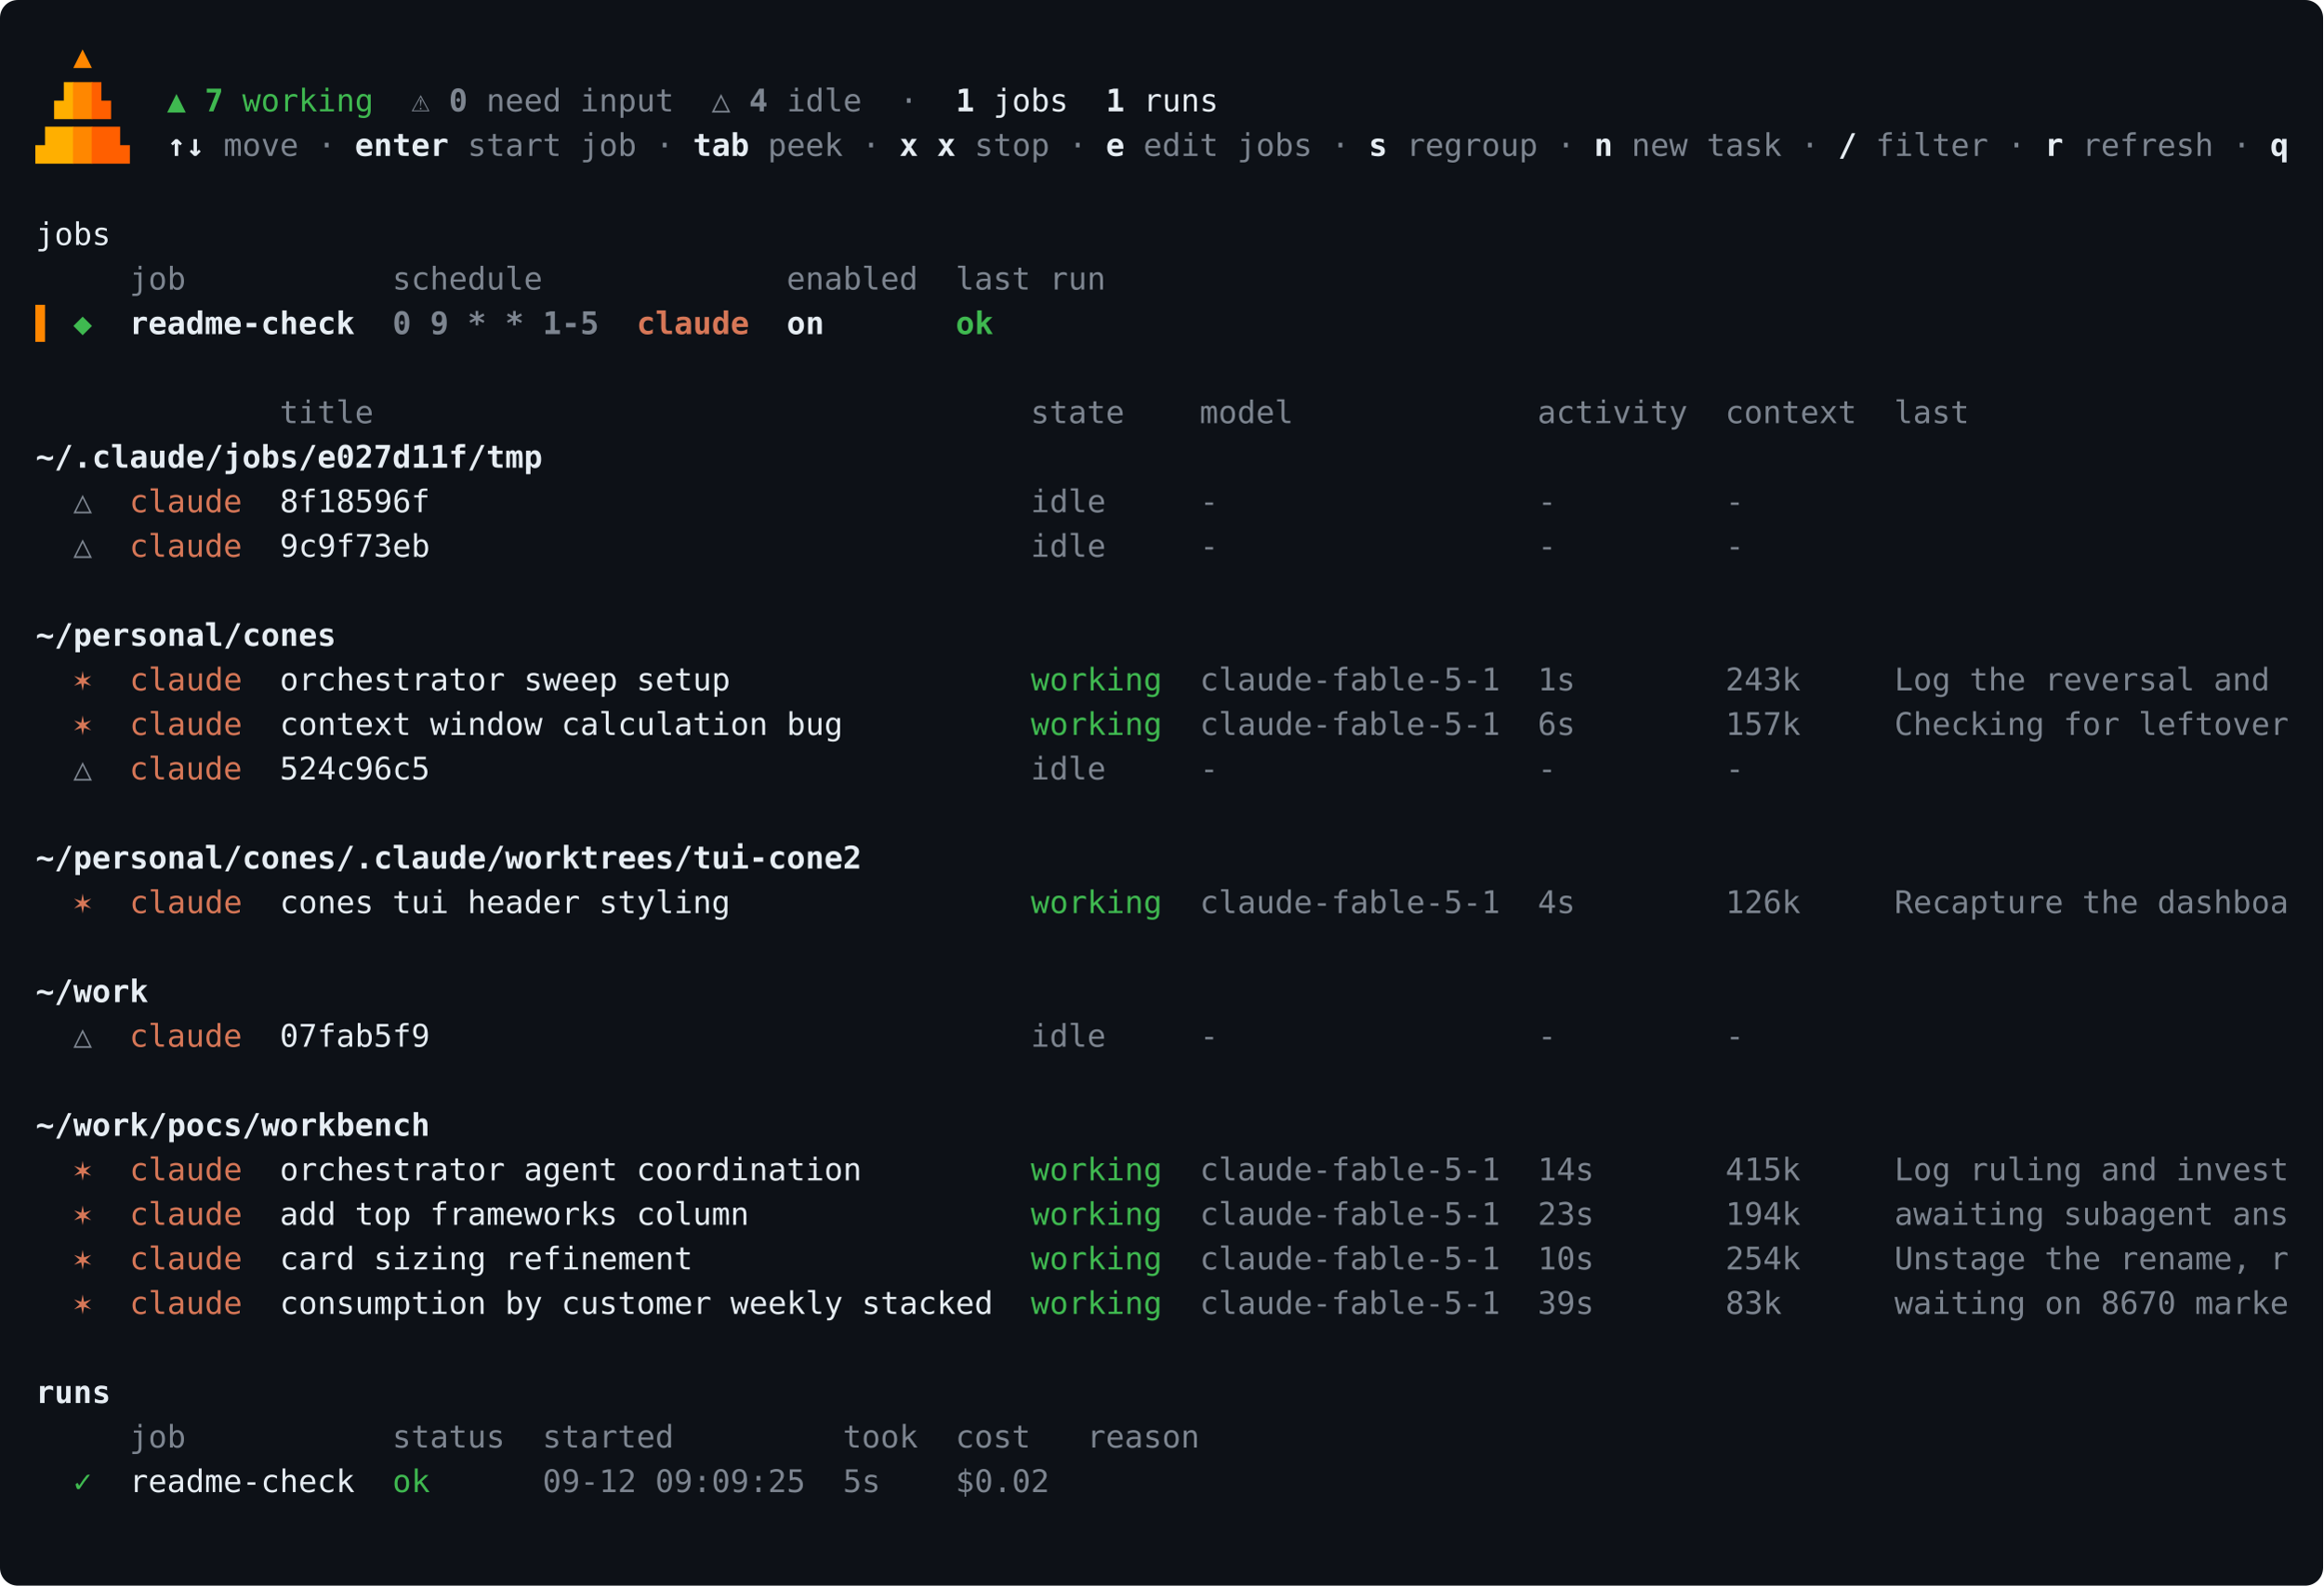
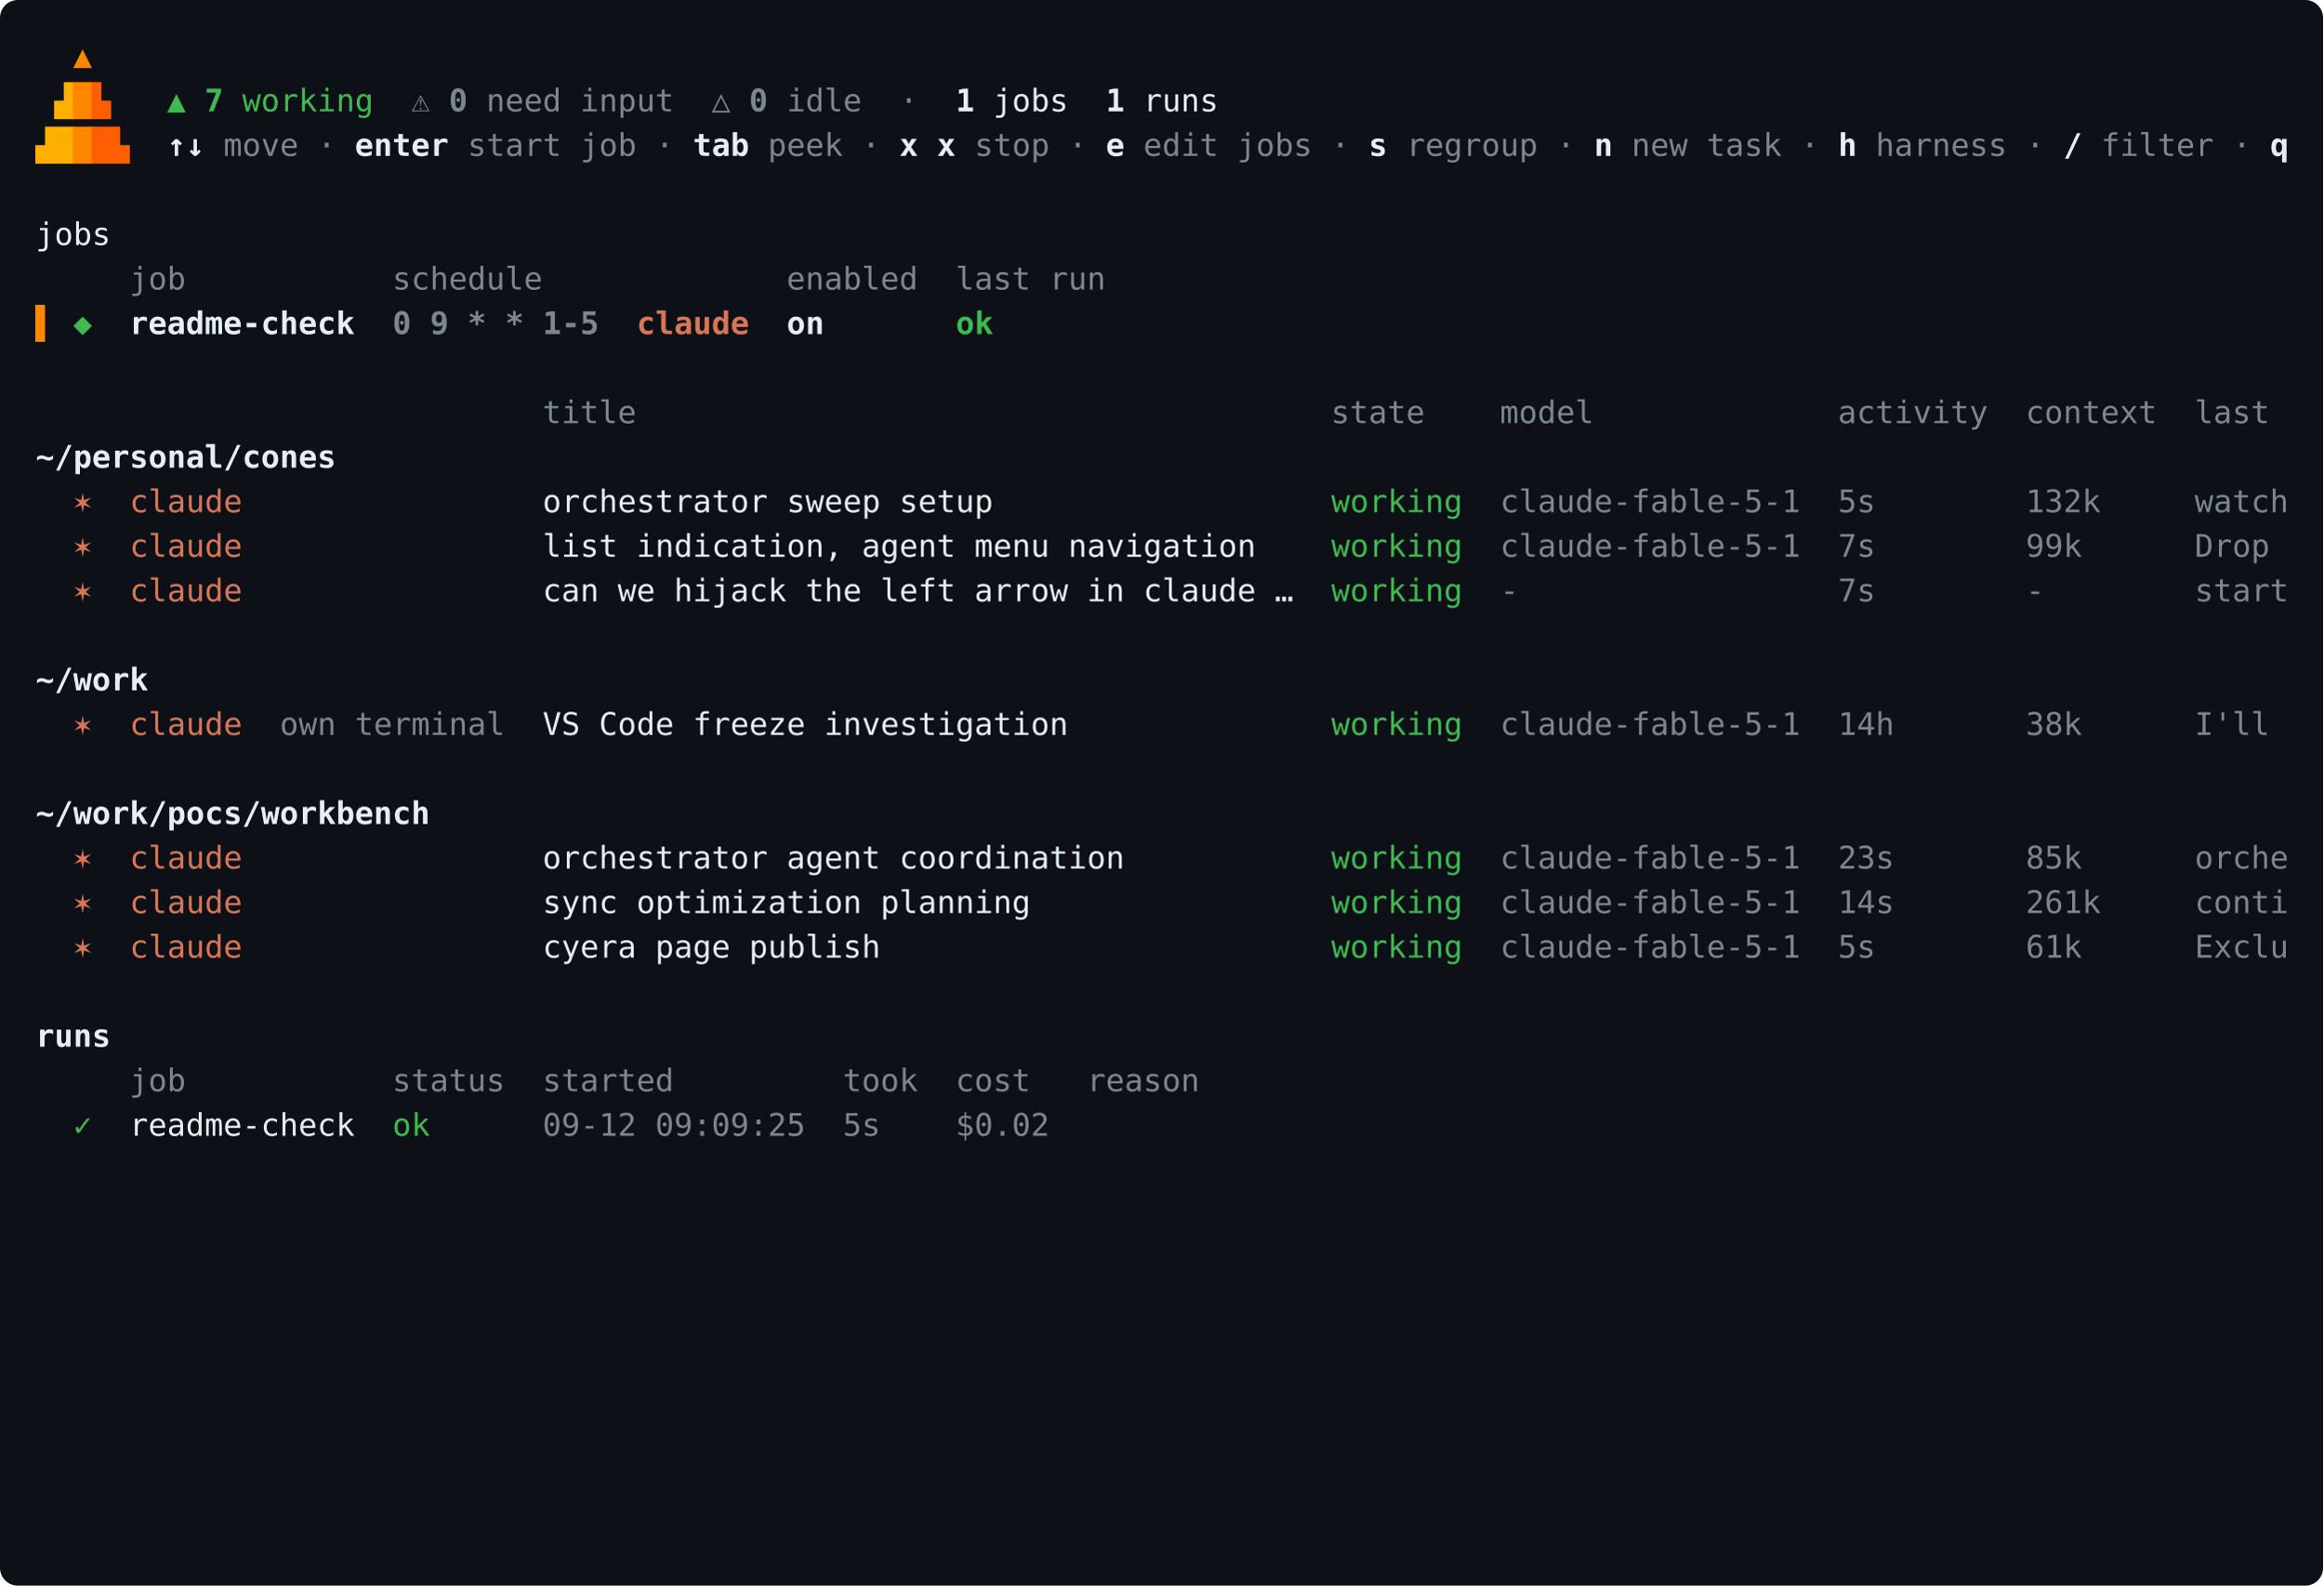
<svg xmlns="http://www.w3.org/2000/svg" width="1043" height="712" viewBox="0 0 1043 712" font-family="SFMono-Regular,Menlo,Consolas,monospace" font-size="14">
  <rect width="1043" height="712" rx="8" fill="#0d1117" />
  <text x="16.0" y="30" xml:space="preserve" textLength="42.1" lengthAdjust="spacingAndGlyphs" fill="#ff8700">  ▲  </text>
  <text x="16.0" y="50" xml:space="preserve" textLength="16.9" lengthAdjust="spacingAndGlyphs" fill="#ffaf00"> ▟</text>
  <text x="32.9" y="50" xml:space="preserve" textLength="8.4" lengthAdjust="spacingAndGlyphs" fill="#ff8700">█</text>
  <text x="41.3" y="50" xml:space="preserve" textLength="16.9" lengthAdjust="spacingAndGlyphs" fill="#ff5f00">▙ </text>
  <text x="75.0" y="50" xml:space="preserve" textLength="16.9" lengthAdjust="spacingAndGlyphs" fill="#3fb950">▲ </text>
  <text x="91.9" y="50" xml:space="preserve" textLength="8.4" lengthAdjust="spacingAndGlyphs" fill="#3fb950" font-weight="700">7</text>
  <text x="100.3" y="50" xml:space="preserve" textLength="67.4" lengthAdjust="spacingAndGlyphs" fill="#3fb950"> working</text>
  <text x="184.6" y="50" xml:space="preserve" textLength="16.9" lengthAdjust="spacingAndGlyphs" fill="#7d8590">⚠ </text>
  <text x="201.5" y="50" xml:space="preserve" textLength="8.4" lengthAdjust="spacingAndGlyphs" fill="#7d8590" font-weight="700">0</text>
  <text x="209.9" y="50" xml:space="preserve" textLength="92.7" lengthAdjust="spacingAndGlyphs" fill="#7d8590"> need input</text>
  <text x="319.5" y="50" xml:space="preserve" textLength="16.9" lengthAdjust="spacingAndGlyphs" fill="#7d8590">△ </text>
-   <text x="336.3" y="50" xml:space="preserve" textLength="8.4" lengthAdjust="spacingAndGlyphs" fill="#7d8590" font-weight="700">4</text>
+   <text x="336.3" y="50" xml:space="preserve" textLength="8.4" lengthAdjust="spacingAndGlyphs" fill="#7d8590" font-weight="700">0</text>
  <text x="344.8" y="50" xml:space="preserve" textLength="42.1" lengthAdjust="spacingAndGlyphs" fill="#7d8590"> idle</text>
  <text x="403.8" y="50" xml:space="preserve" textLength="25.3" lengthAdjust="spacingAndGlyphs" fill="#7d8590">·  </text>
  <text x="429.1" y="50" xml:space="preserve" textLength="8.4" lengthAdjust="spacingAndGlyphs" fill="#e6edf3" font-weight="700">1</text>
  <text x="437.5" y="50" xml:space="preserve" textLength="59.0" lengthAdjust="spacingAndGlyphs" fill="#e6edf3"> jobs  </text>
  <text x="496.5" y="50" xml:space="preserve" textLength="8.4" lengthAdjust="spacingAndGlyphs" fill="#e6edf3" font-weight="700">1</text>
  <text x="504.9" y="50" xml:space="preserve" textLength="42.1" lengthAdjust="spacingAndGlyphs" fill="#e6edf3"> runs</text>
  <text x="16.0" y="70" xml:space="preserve" textLength="16.9" lengthAdjust="spacingAndGlyphs" fill="#ffaf00">▟█</text>
  <text x="32.9" y="70" xml:space="preserve" textLength="8.4" lengthAdjust="spacingAndGlyphs" fill="#ff8700">█</text>
  <text x="41.3" y="70" xml:space="preserve" textLength="16.9" lengthAdjust="spacingAndGlyphs" fill="#ff5f00">█▙</text>
  <text x="75.0" y="70" xml:space="preserve" textLength="16.9" lengthAdjust="spacingAndGlyphs" fill="#e6edf3" font-weight="700">↑↓</text>
  <text x="91.9" y="70" xml:space="preserve" textLength="67.4" lengthAdjust="spacingAndGlyphs" fill="#7d8590"> move · </text>
  <text x="159.3" y="70" xml:space="preserve" textLength="42.1" lengthAdjust="spacingAndGlyphs" fill="#e6edf3" font-weight="700">enter</text>
  <text x="201.5" y="70" xml:space="preserve" textLength="109.6" lengthAdjust="spacingAndGlyphs" fill="#7d8590"> start job · </text>
  <text x="311.1" y="70" xml:space="preserve" textLength="25.3" lengthAdjust="spacingAndGlyphs" fill="#e6edf3" font-weight="700">tab</text>
  <text x="336.3" y="70" xml:space="preserve" textLength="67.4" lengthAdjust="spacingAndGlyphs" fill="#7d8590"> peek · </text>
  <text x="403.8" y="70" xml:space="preserve" textLength="25.3" lengthAdjust="spacingAndGlyphs" fill="#e6edf3" font-weight="700">x x</text>
  <text x="429.1" y="70" xml:space="preserve" textLength="67.4" lengthAdjust="spacingAndGlyphs" fill="#7d8590"> stop · </text>
  <text x="496.5" y="70" xml:space="preserve" textLength="8.4" lengthAdjust="spacingAndGlyphs" fill="#e6edf3" font-weight="700">e</text>
  <text x="504.9" y="70" xml:space="preserve" textLength="109.6" lengthAdjust="spacingAndGlyphs" fill="#7d8590"> edit jobs · </text>
  <text x="614.5" y="70" xml:space="preserve" textLength="8.4" lengthAdjust="spacingAndGlyphs" fill="#e6edf3" font-weight="700">s</text>
  <text x="623.0" y="70" xml:space="preserve" textLength="92.7" lengthAdjust="spacingAndGlyphs" fill="#7d8590"> regroup · </text>
  <text x="715.7" y="70" xml:space="preserve" textLength="8.4" lengthAdjust="spacingAndGlyphs" fill="#e6edf3" font-weight="700">n</text>
  <text x="724.1" y="70" xml:space="preserve" textLength="101.2" lengthAdjust="spacingAndGlyphs" fill="#7d8590"> new task · </text>
-   <text x="825.3" y="70" xml:space="preserve" textLength="8.4" lengthAdjust="spacingAndGlyphs" fill="#e6edf3" font-weight="700">/</text>
-   <text x="833.7" y="70" xml:space="preserve" textLength="84.3" lengthAdjust="spacingAndGlyphs" fill="#7d8590"> filter · </text>
-   <text x="918.0" y="70" xml:space="preserve" textLength="8.4" lengthAdjust="spacingAndGlyphs" fill="#e6edf3" font-weight="700">r</text>
-   <text x="926.4" y="70" xml:space="preserve" textLength="92.7" lengthAdjust="spacingAndGlyphs" fill="#7d8590"> refresh · </text>
+   <text x="825.3" y="70" xml:space="preserve" textLength="8.4" lengthAdjust="spacingAndGlyphs" fill="#e6edf3" font-weight="700">h</text>
+   <text x="833.7" y="70" xml:space="preserve" textLength="92.7" lengthAdjust="spacingAndGlyphs" fill="#7d8590"> harness · </text>
+   <text x="926.4" y="70" xml:space="preserve" textLength="8.4" lengthAdjust="spacingAndGlyphs" fill="#e6edf3" font-weight="700">/</text>
+   <text x="934.9" y="70" xml:space="preserve" textLength="84.3" lengthAdjust="spacingAndGlyphs" fill="#7d8590"> filter · </text>
  <text x="1019.2" y="70" xml:space="preserve" textLength="8.4" lengthAdjust="spacingAndGlyphs" fill="#e6edf3" font-weight="700">q</text>
  <text x="16.0" y="110" xml:space="preserve" textLength="33.7" lengthAdjust="spacingAndGlyphs" fill="#e6edf3">jobs</text>
  <text x="16.0" y="130" xml:space="preserve" textLength="480.5" lengthAdjust="spacingAndGlyphs" fill="#7d8590">     job           schedule             enabled  last run</text>
  <text x="16.0" y="150" xml:space="preserve" textLength="16.9" lengthAdjust="spacingAndGlyphs" fill="#ff8700" font-weight="700">▌ </text>
  <text x="32.9" y="150" xml:space="preserve" textLength="25.3" lengthAdjust="spacingAndGlyphs" fill="#3fb950" font-weight="700">◆  </text>
  <text x="58.1" y="150" xml:space="preserve" textLength="118.0" lengthAdjust="spacingAndGlyphs" fill="#e6edf3" font-weight="700">readme-check  </text>
  <text x="176.2" y="150" xml:space="preserve" textLength="109.6" lengthAdjust="spacingAndGlyphs" fill="#7d8590" font-weight="700">0 9 * * 1-5  </text>
  <text x="285.8" y="150" xml:space="preserve" textLength="67.4" lengthAdjust="spacingAndGlyphs" fill="#d77757" font-weight="700">claude  </text>
  <text x="353.2" y="150" xml:space="preserve" textLength="75.9" lengthAdjust="spacingAndGlyphs" fill="#e6edf3" font-weight="700">on       </text>
  <text x="429.1" y="150" xml:space="preserve" textLength="16.9" lengthAdjust="spacingAndGlyphs" fill="#3fb950" font-weight="700">ok</text>
-   <text x="16.0" y="190" xml:space="preserve" textLength="868.3" lengthAdjust="spacingAndGlyphs" fill="#7d8590">             title                                   state    model             activity  context  last</text>
-   <text x="16.0" y="210" xml:space="preserve" textLength="227.6" lengthAdjust="spacingAndGlyphs" fill="#e6edf3" font-weight="700">~/.claude/jobs/e027d11f/tmp</text>
-   <text x="32.9" y="230" xml:space="preserve" textLength="25.3" lengthAdjust="spacingAndGlyphs" fill="#7d8590">△  </text>
-   <text x="58.1" y="230" xml:space="preserve" textLength="67.4" lengthAdjust="spacingAndGlyphs" fill="#d77757">claude  </text>
-   <text x="125.6" y="230" xml:space="preserve" textLength="337.2" lengthAdjust="spacingAndGlyphs" fill="#e6edf3">8f18596f                                </text>
-   <text x="462.8" y="230" xml:space="preserve" textLength="387.8" lengthAdjust="spacingAndGlyphs" fill="#7d8590">idle     -                 -         -        </text>
-   <text x="32.9" y="250" xml:space="preserve" textLength="25.3" lengthAdjust="spacingAndGlyphs" fill="#7d8590">△  </text>
-   <text x="58.1" y="250" xml:space="preserve" textLength="67.4" lengthAdjust="spacingAndGlyphs" fill="#d77757">claude  </text>
-   <text x="125.6" y="250" xml:space="preserve" textLength="337.2" lengthAdjust="spacingAndGlyphs" fill="#e6edf3">9c9f73eb                                </text>
-   <text x="462.8" y="250" xml:space="preserve" textLength="387.8" lengthAdjust="spacingAndGlyphs" fill="#7d8590">idle     -                 -         -        </text>
-   <text x="16.0" y="290" xml:space="preserve" textLength="134.9" lengthAdjust="spacingAndGlyphs" fill="#e6edf3" font-weight="700">~/personal/cones</text>
-   <text x="32.9" y="310" xml:space="preserve" textLength="92.7" lengthAdjust="spacingAndGlyphs" fill="#d77757">✶  claude  </text>
-   <text x="125.6" y="310" xml:space="preserve" textLength="337.2" lengthAdjust="spacingAndGlyphs" fill="#e6edf3">orchestrator sweep setup                </text>
-   <text x="462.8" y="310" xml:space="preserve" textLength="75.9" lengthAdjust="spacingAndGlyphs" fill="#3fb950">working  </text>
-   <text x="538.7" y="310" xml:space="preserve" textLength="480.5" lengthAdjust="spacingAndGlyphs" fill="#7d8590">claude-fable-5-1  1s        243k     Log the reversal and</text>
+   <text x="16.0" y="190" xml:space="preserve" textLength="1003.2" lengthAdjust="spacingAndGlyphs" fill="#7d8590">                           title                                     state    model             activity  context  last</text>
+   <text x="16.0" y="210" xml:space="preserve" textLength="134.9" lengthAdjust="spacingAndGlyphs" fill="#e6edf3" font-weight="700">~/personal/cones</text>
+   <text x="32.9" y="230" xml:space="preserve" textLength="92.7" lengthAdjust="spacingAndGlyphs" fill="#d77757">✶  claude  </text>
+   <text x="243.6" y="230" xml:space="preserve" textLength="354.1" lengthAdjust="spacingAndGlyphs" fill="#e6edf3">orchestrator sweep setup                  </text>
+   <text x="597.7" y="230" xml:space="preserve" textLength="75.9" lengthAdjust="spacingAndGlyphs" fill="#3fb950">working  </text>
+   <text x="673.5" y="230" xml:space="preserve" textLength="354.1" lengthAdjust="spacingAndGlyphs" fill="#7d8590">claude-fable-5-1  5s        132k     watch</text>
+   <text x="32.9" y="250" xml:space="preserve" textLength="92.7" lengthAdjust="spacingAndGlyphs" fill="#d77757">✶  claude  </text>
+   <text x="243.6" y="250" xml:space="preserve" textLength="354.1" lengthAdjust="spacingAndGlyphs" fill="#e6edf3">list indication, agent menu navigation    </text>
+   <text x="597.7" y="250" xml:space="preserve" textLength="75.9" lengthAdjust="spacingAndGlyphs" fill="#3fb950">working  </text>
+   <text x="673.5" y="250" xml:space="preserve" textLength="345.6" lengthAdjust="spacingAndGlyphs" fill="#7d8590">claude-fable-5-1  7s        99k      Drop</text>
+   <text x="32.9" y="270" xml:space="preserve" textLength="92.7" lengthAdjust="spacingAndGlyphs" fill="#d77757">✶  claude  </text>
+   <text x="243.6" y="270" xml:space="preserve" textLength="354.1" lengthAdjust="spacingAndGlyphs" fill="#e6edf3">can we hijack the left arrow in claude …  </text>
+   <text x="597.7" y="270" xml:space="preserve" textLength="75.9" lengthAdjust="spacingAndGlyphs" fill="#3fb950">working  </text>
+   <text x="673.5" y="270" xml:space="preserve" textLength="354.1" lengthAdjust="spacingAndGlyphs" fill="#7d8590">-                 7s        -        start</text>
+   <text x="16.0" y="310" xml:space="preserve" textLength="50.6" lengthAdjust="spacingAndGlyphs" fill="#e6edf3" font-weight="700">~/work</text>
  <text x="32.9" y="330" xml:space="preserve" textLength="92.7" lengthAdjust="spacingAndGlyphs" fill="#d77757">✶  claude  </text>
-   <text x="125.6" y="330" xml:space="preserve" textLength="337.2" lengthAdjust="spacingAndGlyphs" fill="#e6edf3">context window calculation bug          </text>
-   <text x="462.8" y="330" xml:space="preserve" textLength="75.9" lengthAdjust="spacingAndGlyphs" fill="#3fb950">working  </text>
-   <text x="538.7" y="330" xml:space="preserve" textLength="488.9" lengthAdjust="spacingAndGlyphs" fill="#7d8590">claude-fable-5-1  6s        157k     Checking for leftover</text>
-   <text x="32.9" y="350" xml:space="preserve" textLength="25.3" lengthAdjust="spacingAndGlyphs" fill="#7d8590">△  </text>
-   <text x="58.1" y="350" xml:space="preserve" textLength="67.4" lengthAdjust="spacingAndGlyphs" fill="#d77757">claude  </text>
-   <text x="125.6" y="350" xml:space="preserve" textLength="337.2" lengthAdjust="spacingAndGlyphs" fill="#e6edf3">524c96c5                                </text>
-   <text x="462.8" y="350" xml:space="preserve" textLength="387.8" lengthAdjust="spacingAndGlyphs" fill="#7d8590">idle     -                 -         -        </text>
-   <text x="16.0" y="390" xml:space="preserve" textLength="370.9" lengthAdjust="spacingAndGlyphs" fill="#e6edf3" font-weight="700">~/personal/cones/.claude/worktrees/tui-cone2</text>
+   <text x="125.6" y="330" xml:space="preserve" textLength="118.0" lengthAdjust="spacingAndGlyphs" fill="#7d8590">own terminal  </text>
+   <text x="243.6" y="330" xml:space="preserve" textLength="354.1" lengthAdjust="spacingAndGlyphs" fill="#e6edf3">VS Code freeze investigation              </text>
+   <text x="597.7" y="330" xml:space="preserve" textLength="75.9" lengthAdjust="spacingAndGlyphs" fill="#3fb950">working  </text>
+   <text x="673.5" y="330" xml:space="preserve" textLength="345.6" lengthAdjust="spacingAndGlyphs" fill="#7d8590">claude-fable-5-1  14h       38k      I'll</text>
+   <text x="16.0" y="370" xml:space="preserve" textLength="177.0" lengthAdjust="spacingAndGlyphs" fill="#e6edf3" font-weight="700">~/work/pocs/workbench</text>
+   <text x="32.9" y="390" xml:space="preserve" textLength="92.7" lengthAdjust="spacingAndGlyphs" fill="#d77757">✶  claude  </text>
+   <text x="243.6" y="390" xml:space="preserve" textLength="354.1" lengthAdjust="spacingAndGlyphs" fill="#e6edf3">orchestrator agent coordination           </text>
+   <text x="597.7" y="390" xml:space="preserve" textLength="75.9" lengthAdjust="spacingAndGlyphs" fill="#3fb950">working  </text>
+   <text x="673.5" y="390" xml:space="preserve" textLength="354.1" lengthAdjust="spacingAndGlyphs" fill="#7d8590">claude-fable-5-1  23s       85k      orche</text>
  <text x="32.9" y="410" xml:space="preserve" textLength="92.7" lengthAdjust="spacingAndGlyphs" fill="#d77757">✶  claude  </text>
-   <text x="125.6" y="410" xml:space="preserve" textLength="337.2" lengthAdjust="spacingAndGlyphs" fill="#e6edf3">cones tui header styling                </text>
-   <text x="462.8" y="410" xml:space="preserve" textLength="75.9" lengthAdjust="spacingAndGlyphs" fill="#3fb950">working  </text>
-   <text x="538.7" y="410" xml:space="preserve" textLength="488.9" lengthAdjust="spacingAndGlyphs" fill="#7d8590">claude-fable-5-1  4s        126k     Recapture the dashboa</text>
-   <text x="16.0" y="450" xml:space="preserve" textLength="50.6" lengthAdjust="spacingAndGlyphs" fill="#e6edf3" font-weight="700">~/work</text>
-   <text x="32.9" y="470" xml:space="preserve" textLength="25.3" lengthAdjust="spacingAndGlyphs" fill="#7d8590">△  </text>
-   <text x="58.1" y="470" xml:space="preserve" textLength="67.4" lengthAdjust="spacingAndGlyphs" fill="#d77757">claude  </text>
-   <text x="125.6" y="470" xml:space="preserve" textLength="337.2" lengthAdjust="spacingAndGlyphs" fill="#e6edf3">07fab5f9                                </text>
-   <text x="462.8" y="470" xml:space="preserve" textLength="387.8" lengthAdjust="spacingAndGlyphs" fill="#7d8590">idle     -                 -         -        </text>
-   <text x="16.0" y="510" xml:space="preserve" textLength="177.0" lengthAdjust="spacingAndGlyphs" fill="#e6edf3" font-weight="700">~/work/pocs/workbench</text>
-   <text x="32.9" y="530" xml:space="preserve" textLength="92.7" lengthAdjust="spacingAndGlyphs" fill="#d77757">✶  claude  </text>
-   <text x="125.6" y="530" xml:space="preserve" textLength="337.2" lengthAdjust="spacingAndGlyphs" fill="#e6edf3">orchestrator agent coordination         </text>
-   <text x="462.8" y="530" xml:space="preserve" textLength="75.9" lengthAdjust="spacingAndGlyphs" fill="#3fb950">working  </text>
-   <text x="538.7" y="530" xml:space="preserve" textLength="488.9" lengthAdjust="spacingAndGlyphs" fill="#7d8590">claude-fable-5-1  14s       415k     Log ruling and invest</text>
-   <text x="32.9" y="550" xml:space="preserve" textLength="92.7" lengthAdjust="spacingAndGlyphs" fill="#d77757">✶  claude  </text>
-   <text x="125.6" y="550" xml:space="preserve" textLength="337.2" lengthAdjust="spacingAndGlyphs" fill="#e6edf3">add top frameworks column               </text>
-   <text x="462.8" y="550" xml:space="preserve" textLength="75.9" lengthAdjust="spacingAndGlyphs" fill="#3fb950">working  </text>
-   <text x="538.7" y="550" xml:space="preserve" textLength="488.9" lengthAdjust="spacingAndGlyphs" fill="#7d8590">claude-fable-5-1  23s       194k     awaiting subagent ans</text>
-   <text x="32.9" y="570" xml:space="preserve" textLength="92.7" lengthAdjust="spacingAndGlyphs" fill="#d77757">✶  claude  </text>
-   <text x="125.6" y="570" xml:space="preserve" textLength="337.2" lengthAdjust="spacingAndGlyphs" fill="#e6edf3">card sizing refinement                  </text>
-   <text x="462.8" y="570" xml:space="preserve" textLength="75.9" lengthAdjust="spacingAndGlyphs" fill="#3fb950">working  </text>
-   <text x="538.7" y="570" xml:space="preserve" textLength="488.9" lengthAdjust="spacingAndGlyphs" fill="#7d8590">claude-fable-5-1  10s       254k     Unstage the rename, r</text>
-   <text x="32.9" y="590" xml:space="preserve" textLength="92.7" lengthAdjust="spacingAndGlyphs" fill="#d77757">✶  claude  </text>
-   <text x="125.6" y="590" xml:space="preserve" textLength="337.2" lengthAdjust="spacingAndGlyphs" fill="#e6edf3">consumption by customer weekly stacked  </text>
-   <text x="462.8" y="590" xml:space="preserve" textLength="75.9" lengthAdjust="spacingAndGlyphs" fill="#3fb950">working  </text>
-   <text x="538.7" y="590" xml:space="preserve" textLength="488.9" lengthAdjust="spacingAndGlyphs" fill="#7d8590">claude-fable-5-1  39s       83k      waiting on 8670 marke</text>
-   <text x="16.0" y="630" xml:space="preserve" textLength="33.7" lengthAdjust="spacingAndGlyphs" fill="#e6edf3" font-weight="700">runs</text>
-   <text x="16.0" y="650" xml:space="preserve" textLength="522.7" lengthAdjust="spacingAndGlyphs" fill="#7d8590">     job           status  started         took  cost   reason</text>
-   <text x="32.9" y="670" xml:space="preserve" textLength="25.3" lengthAdjust="spacingAndGlyphs" fill="#3fb950">✓  </text>
-   <text x="58.1" y="670" xml:space="preserve" textLength="118.0" lengthAdjust="spacingAndGlyphs" fill="#e6edf3">readme-check  </text>
-   <text x="176.2" y="670" xml:space="preserve" textLength="67.4" lengthAdjust="spacingAndGlyphs" fill="#3fb950">ok      </text>
-   <text x="243.6" y="670" xml:space="preserve" textLength="244.5" lengthAdjust="spacingAndGlyphs" fill="#7d8590">09-12 09:09:25  5s    $0.02  </text>
+   <text x="243.6" y="410" xml:space="preserve" textLength="354.1" lengthAdjust="spacingAndGlyphs" fill="#e6edf3">sync optimization planning                </text>
+   <text x="597.7" y="410" xml:space="preserve" textLength="75.9" lengthAdjust="spacingAndGlyphs" fill="#3fb950">working  </text>
+   <text x="673.5" y="410" xml:space="preserve" textLength="354.1" lengthAdjust="spacingAndGlyphs" fill="#7d8590">claude-fable-5-1  14s       261k     conti</text>
+   <text x="32.9" y="430" xml:space="preserve" textLength="92.7" lengthAdjust="spacingAndGlyphs" fill="#d77757">✶  claude  </text>
+   <text x="243.6" y="430" xml:space="preserve" textLength="354.1" lengthAdjust="spacingAndGlyphs" fill="#e6edf3">cyera page publish                        </text>
+   <text x="597.7" y="430" xml:space="preserve" textLength="75.9" lengthAdjust="spacingAndGlyphs" fill="#3fb950">working  </text>
+   <text x="673.5" y="430" xml:space="preserve" textLength="354.1" lengthAdjust="spacingAndGlyphs" fill="#7d8590">claude-fable-5-1  5s        61k      Exclu</text>
+   <text x="16.0" y="470" xml:space="preserve" textLength="33.7" lengthAdjust="spacingAndGlyphs" fill="#e6edf3" font-weight="700">runs</text>
+   <text x="16.0" y="490" xml:space="preserve" textLength="522.7" lengthAdjust="spacingAndGlyphs" fill="#7d8590">     job           status  started         took  cost   reason</text>
+   <text x="32.9" y="510" xml:space="preserve" textLength="25.3" lengthAdjust="spacingAndGlyphs" fill="#3fb950">✓  </text>
+   <text x="58.1" y="510" xml:space="preserve" textLength="118.0" lengthAdjust="spacingAndGlyphs" fill="#e6edf3">readme-check  </text>
+   <text x="176.2" y="510" xml:space="preserve" textLength="67.4" lengthAdjust="spacingAndGlyphs" fill="#3fb950">ok      </text>
+   <text x="243.6" y="510" xml:space="preserve" textLength="244.5" lengthAdjust="spacingAndGlyphs" fill="#7d8590">09-12 09:09:25  5s    $0.02  </text>
</svg>
